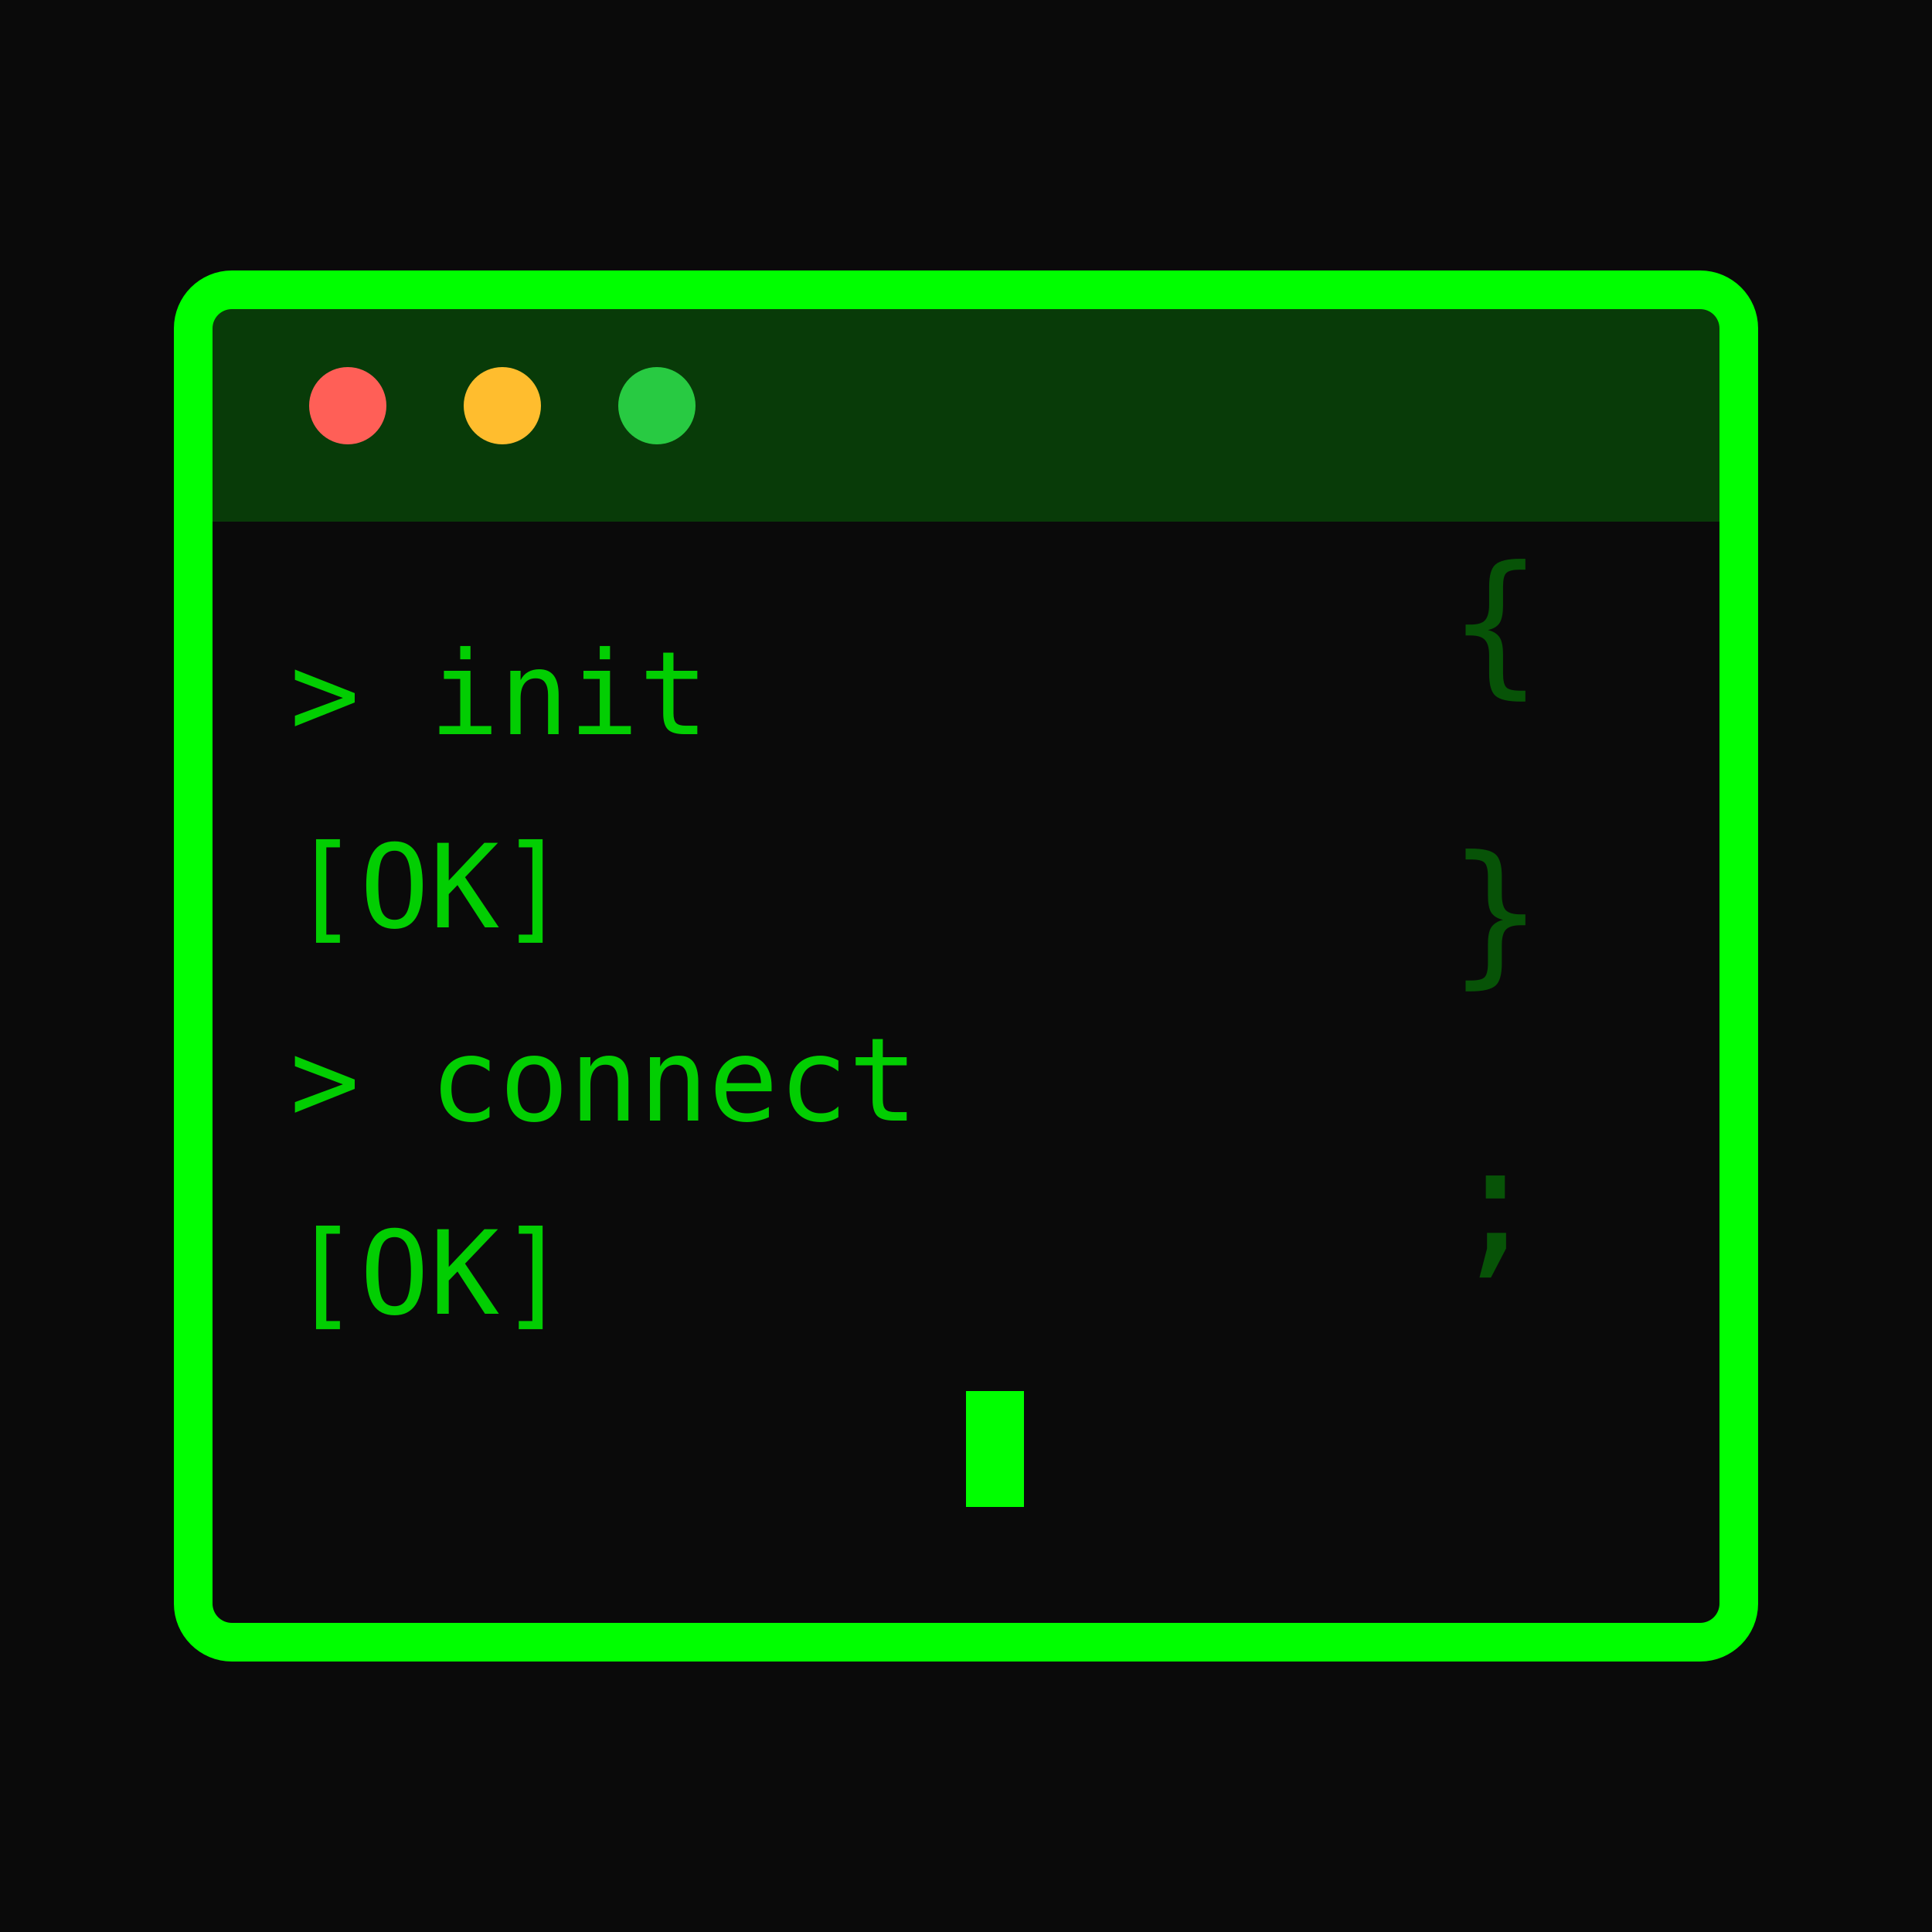
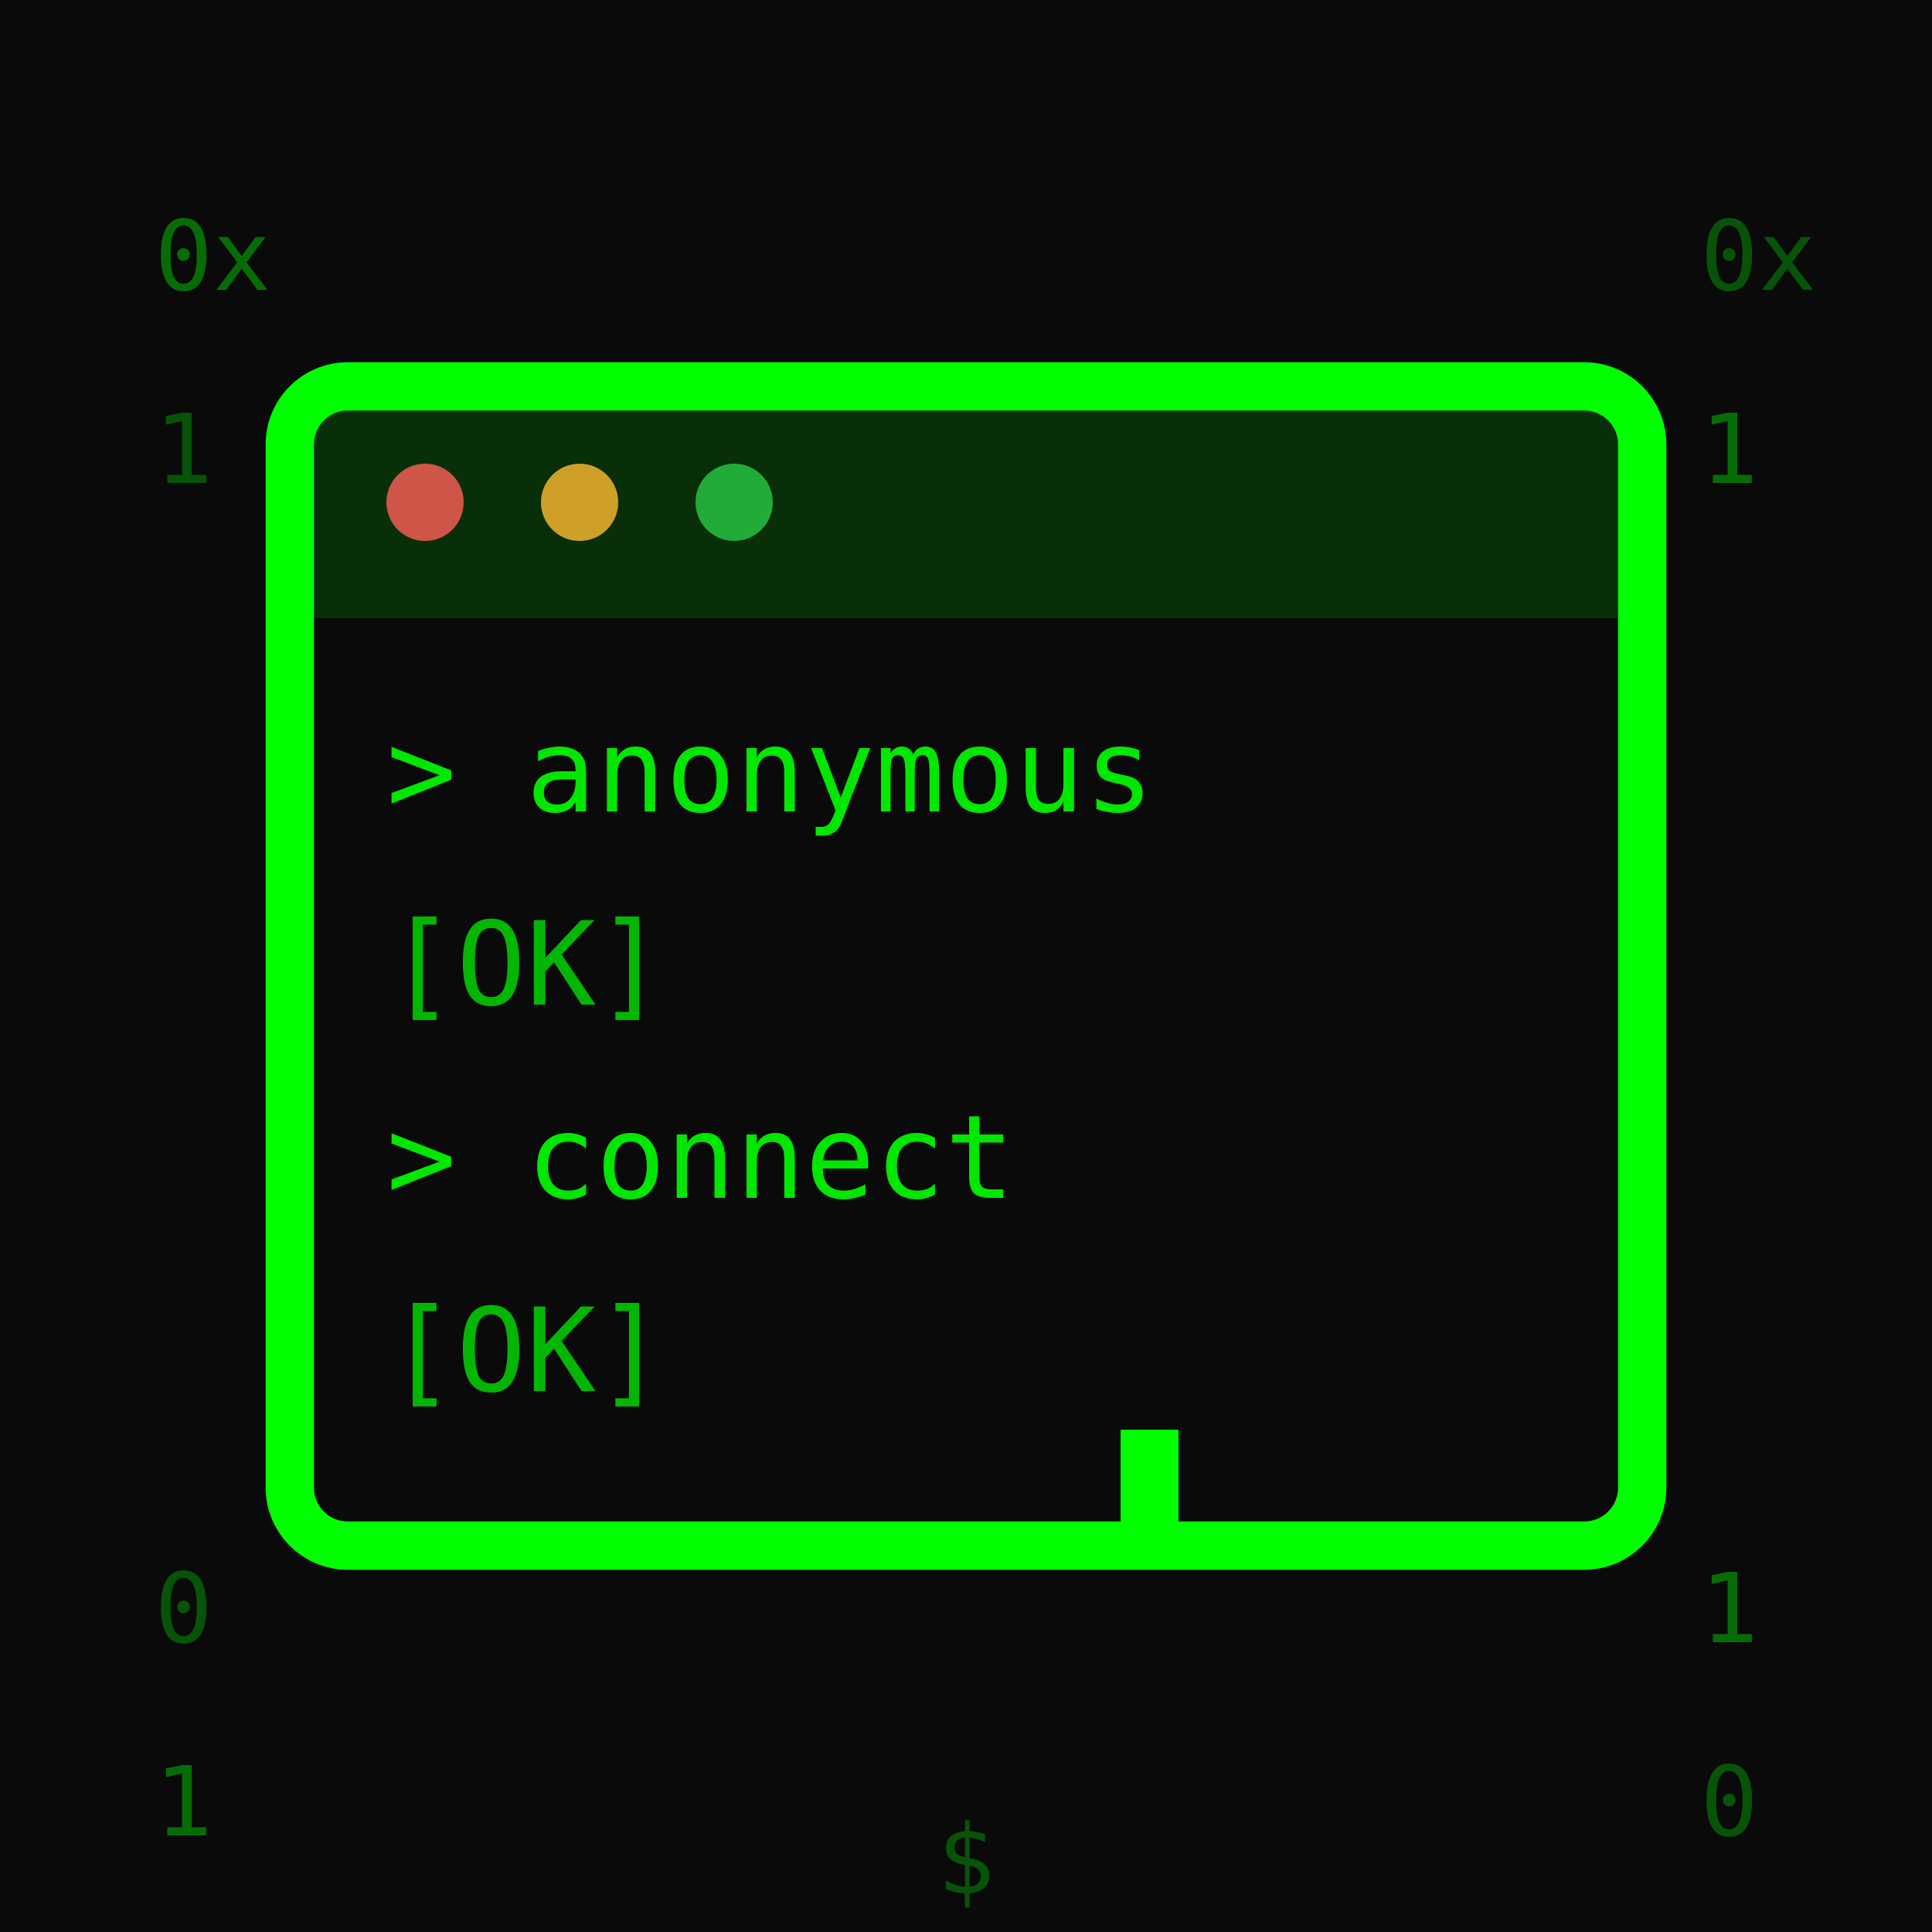
<svg xmlns="http://www.w3.org/2000/svg" viewBox="0 0 100 100">
  <rect width="100" height="100" fill="#0a0a0a" />
-   <rect x="10" y="15" width="80" height="70" fill="none" stroke="#00ff00" stroke-width="2" rx="2" />
-   <rect x="10" y="15" width="80" height="12" fill="#00ff00" opacity="0.2" />
-   <circle cx="18" cy="21" r="2" fill="#ff5f57" />
-   <circle cx="26" cy="21" r="2" fill="#ffbd2e" />
-   <circle cx="34" cy="21" r="2" fill="#28ca42" />
-   <text x="15" y="38" font-family="monospace" font-size="6" fill="#00ff00" opacity="0.8">&gt; init</text>
-   <text x="15" y="48" font-family="monospace" font-size="6" fill="#00ff00" opacity="0.8">[OK]</text>
-   <text x="15" y="58" font-family="monospace" font-size="6" fill="#00ff00" opacity="0.8">&gt; connect</text>
-   <text x="15" y="68" font-family="monospace" font-size="6" fill="#00ff00" opacity="0.8">[OK]</text>
-   <rect x="50" y="72" width="3" height="6" fill="#00ff00">
+   <rect x="15" y="20" width="70" height="60" fill="none" stroke="#00ff00" stroke-width="2.5" rx="3" />
+   <rect x="15" y="20" width="70" height="12" fill="#00ff00" opacity="0.15" />
+   <circle cx="22" cy="26" r="2" fill="#ff5f57" opacity="0.8" />
+   <circle cx="30" cy="26" r="2" fill="#ffbd2e" opacity="0.8" />
+   <circle cx="38" cy="26" r="2" fill="#28ca42" opacity="0.8" />
+   <text x="20" y="42" font-family="monospace" font-size="6" fill="#00ff00" opacity="0.9">&gt; anonymous</text>
+   <text x="20" y="52" font-family="monospace" font-size="6" fill="#00ff00" opacity="0.7">[OK]</text>
+   <text x="20" y="62" font-family="monospace" font-size="6" fill="#00ff00" opacity="0.9">&gt; connect</text>
+   <text x="20" y="72" font-family="monospace" font-size="6" fill="#00ff00" opacity="0.7">[OK]</text>
+   <rect x="58" y="74" width="3" height="6" fill="#00ff00" opacity="1">
    <animate attributeName="opacity" values="1;0;1" dur="1s" repeatCount="indefinite" />
  </rect>
-   <text x="75" y="35" font-family="monospace" font-size="8" fill="#00ff00" opacity="0.3">{</text>
-   <text x="75" y="50" font-family="monospace" font-size="8" fill="#00ff00" opacity="0.3">}</text>
-   <text x="75" y="65" font-family="monospace" font-size="8" fill="#00ff00" opacity="0.3">;</text>
+   <text x="8" y="15" font-family="monospace" font-size="5" fill="#00ff00" opacity="0.4">0x</text>
+   <text x="8" y="25" font-family="monospace" font-size="5" fill="#00ff00" opacity="0.3">1</text>
+   <text x="88" y="15" font-family="monospace" font-size="5" fill="#00ff00" opacity="0.3">0x</text>
+   <text x="88" y="25" font-family="monospace" font-size="5" fill="#00ff00" opacity="0.4">1</text>
+   <text x="8" y="85" font-family="monospace" font-size="5" fill="#00ff00" opacity="0.3">0</text>
+   <text x="8" y="95" font-family="monospace" font-size="5" fill="#00ff00" opacity="0.4">1</text>
+   <text x="88" y="85" font-family="monospace" font-size="5" fill="#00ff00" opacity="0.4">1</text>
+   <text x="88" y="95" font-family="monospace" font-size="5" fill="#00ff00" opacity="0.3">0</text>
+   <text x="50" y="98" font-family="monospace" font-size="5" fill="#00ff00" opacity="0.3" text-anchor="middle">$</text>
</svg>
